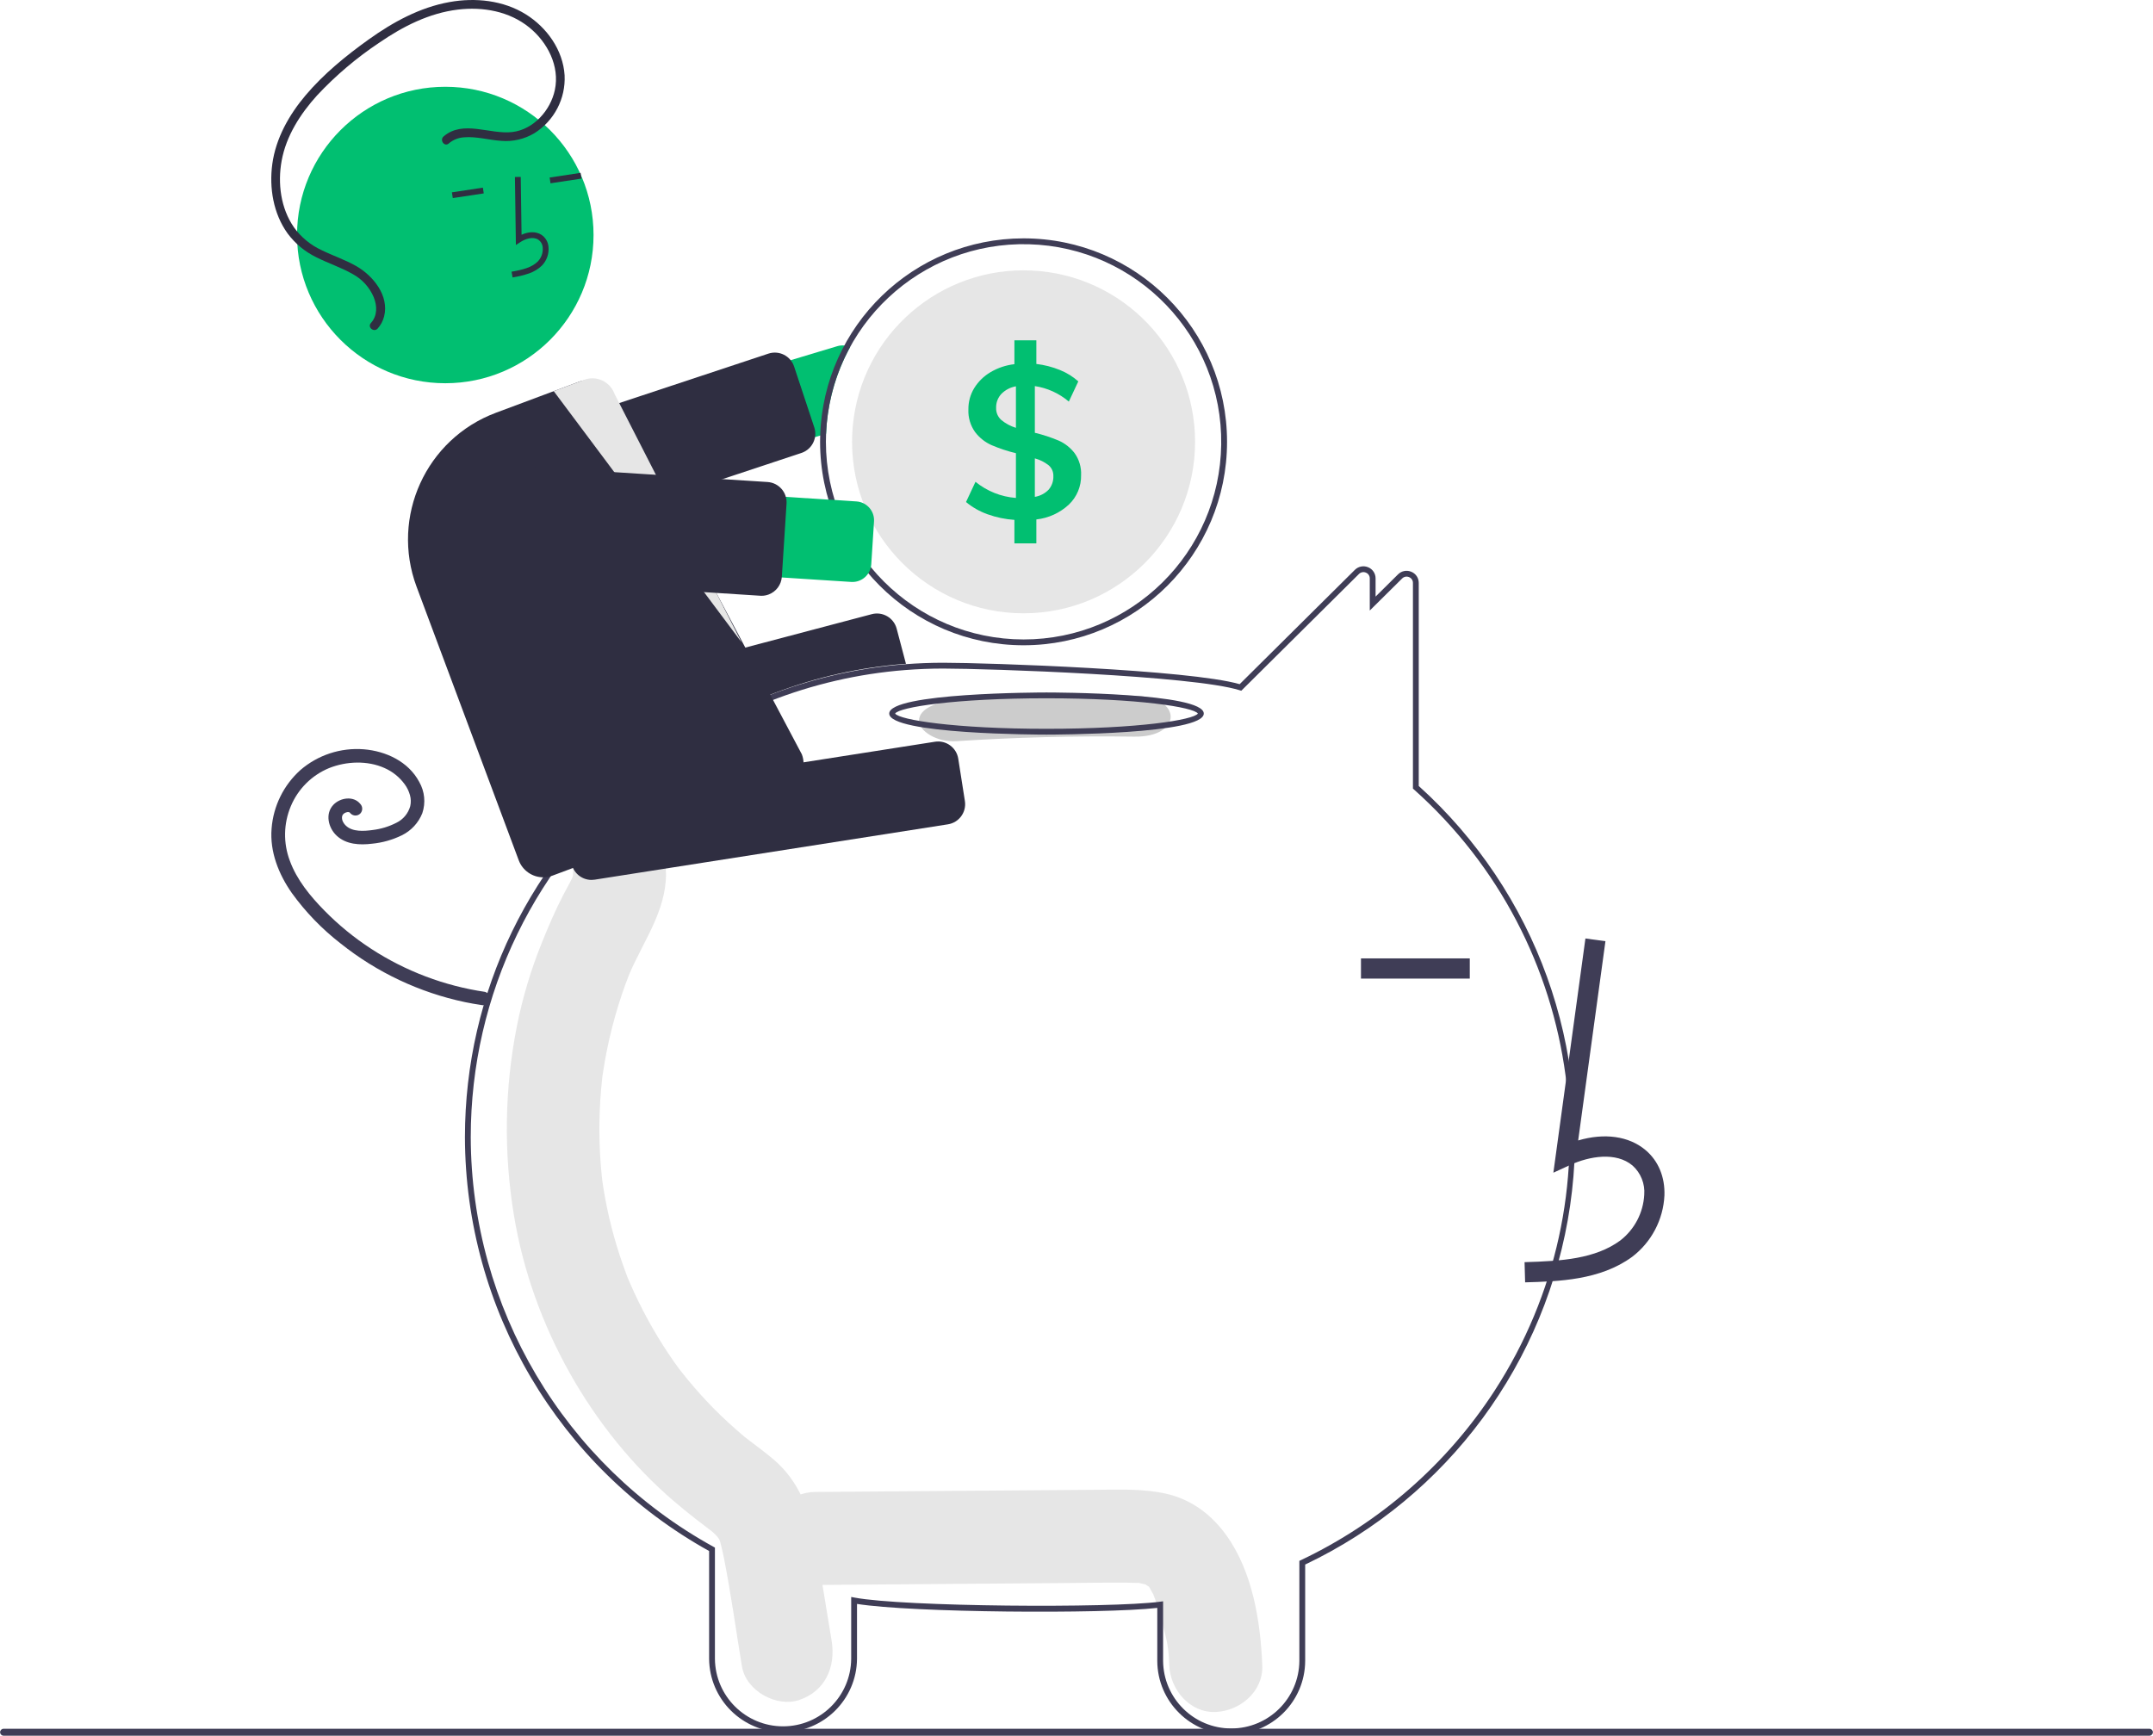
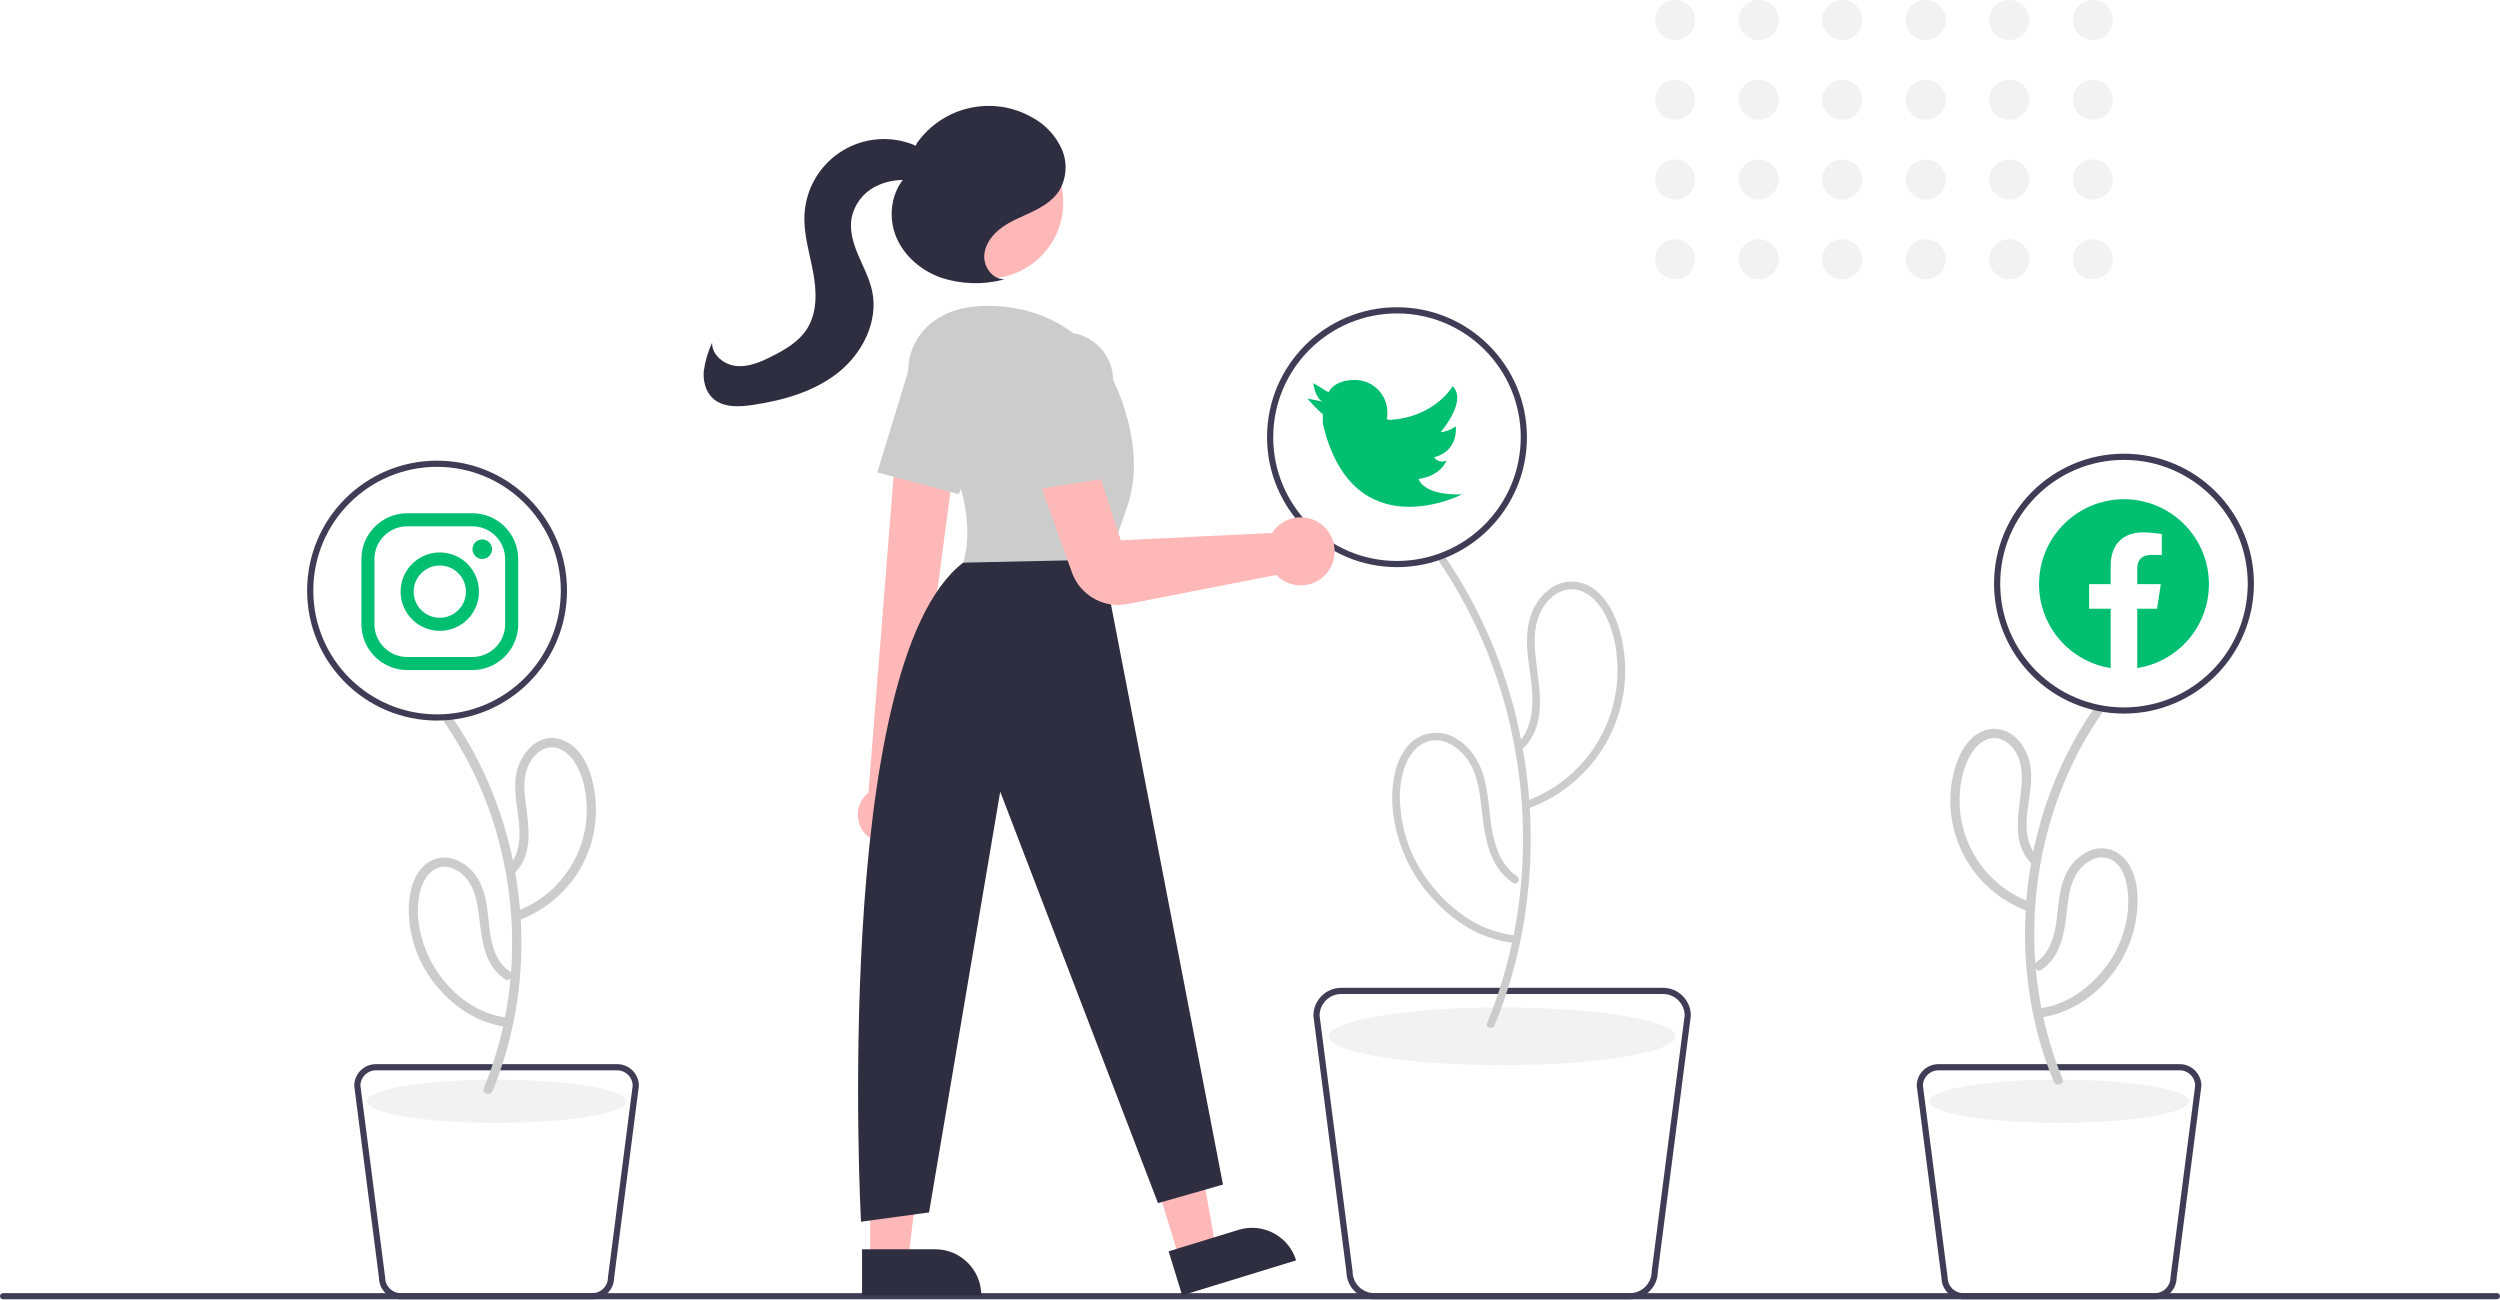
- <svg xmlns="http://www.w3.org/2000/svg" id="b5c524f0-66c4-4225-a3aa-c25cef687e0c" data-name="Layer 1" width="740.675" height="597.175" viewBox="0 0 740.675 597.175">
-   <path d="M651.612,679.719c-5.122-7.172-12.055-12.419-20.771-14.383-7.601-1.713-15.416-1.421-23.142-1.361l-97.692.753c-8.367.065-16.389,7.313-16,16,.386,8.614,7.032,16.069,16,16q42.926-.331,85.851-.662c6.747-.052,13.497-.174,20.244-.152,1.515.005,3.024.085,4.538.102.367.004.631.001.818-.007.047.014.086.027.147.044.79.217,1.6.366,2.394.572-.278.008.515.503.914.671.055.108.171.299.366.595.272.51,1.077,2.059,1.11,2.01a71.762,71.762,0,0,1,2.987,9.393c1.859,7.047,2.268,8.52,2.536,15.132.338,8.352,7.117,16.398,16,16,8.379-.375,16.363-7.042,16-16C663.3,709.333,660.651,692.377,651.612,679.719Z" transform="translate(-229.6623 -151.4124)" fill="#e6e6e6" />
-   <path d="M515.749,715.825c-1.835-11.12-3.635-22.246-5.505-33.36-1.898-11.274-5.774-21.598-14.548-28.997-2.344-1.977-4.775-3.823-7.216-5.663-.858-.647-1.715-1.295-2.563-1.956-.051-.04-.083-.064-.127-.099-.093-.08-.205-.176-.355-.303-3.657-3.095-7.19-6.327-10.556-9.763q-4.483-4.577-8.575-9.545-1.022-1.241-2.019-2.504c-.114-.145-.729-.94-1.135-1.459-.377-.519-1.066-1.457-1.182-1.621q-1.164-1.646-2.286-3.322a156.126,156.126,0,0,1-13.187-24.115q-.547-1.251-1.068-2.517c-.093-.258-.214-.588-.374-1.029-.741-2.038-1.481-4.074-2.159-6.137q-2.16-6.571-3.714-13.336-.768-3.34-1.383-6.715-.317-1.735-.593-3.478c-.03-.193-.21-1.446-.316-2.154-.078-.712-.224-1.972-.243-2.166q-.176-1.756-.312-3.516-.307-3.96-.415-7.933-.185-7.061.253-14.122c.166-2.645.402-5.282.693-7.915.018-.162.031-.29.044-.406.018-.118.038-.251.062-.417.215-1.455.442-2.908.695-4.356a159.294,159.294,0,0,1,3.739-16.313q1.088-3.809,2.363-7.555.568-1.663,1.173-3.314c-.026.071,1.182-3.016,1.198-3.119,4.795-11.329,12.638-21.657,12.648-34.526.007-8.713-7.364-17.06-16-16.657a16.625,16.625,0,0,0-16,16.657c0,.196-.001.363-.001.525-.081.271-.148.498-.208.698-.935,2.032-2.081,3.963-3.107,5.944-2.811,5.423-5.209,11.025-7.488,16.708a159.825,159.825,0,0,0-8.529,28.628,182.098,182.098,0,0,0-.968,65.04c6.204,37.813,26.662,74.009,55.103,98.339,2.468,2.111,4.997,4.152,7.549,6.151,1.056.827,2.121,1.639,3.191,2.446.506.381,2.602,2.034,1.68,1.233,1.982,1.692,2.817,2.543,3.326,3.789.074.288.174.678.311,1.211.359,1.405.7,2.808.983,4.233,2.476,12.451,4.196,25.112,6.264,37.644,1.421,8.611,12.022,14.215,19.682,11.634C513.49,733.312,517.272,725.051,515.749,715.825Z" transform="translate(-229.6623 -151.4124)" fill="#e6e6e6" />
-   <path d="M653.23,748.12a25.374,25.374,0,0,1-25.44-25.25V704.619c-19.109,2.139-84.543,1.644-103.3-1.37v18.892a25.441,25.441,0,0,1-50.88,0v-37.092a163.307,163.307,0,0,1-84-142.388c0-49.83,22.583-96.314,61.959-127.534a164.075,164.075,0,0,1,89.323-35.173c4.427-.347,8.881-.523,13.239-.523,15.352,0,84.619,2.372,101.998,7.372L695.756,347.48a4.16,4.16,0,0,1,4.55-.907,4.1,4.1,0,0,1,2.584,3.847v6.252l7.716-7.642a4.151,4.151,0,0,1,4.546-.908,4.102,4.102,0,0,1,2.587,3.848v69.865a162.759,162.759,0,0,1-39.07,267.866v33.169A25.374,25.374,0,0,1,653.23,748.12ZM629.79,702.351v20.52a23.441,23.441,0,0,0,46.88,0V688.438l.571-.271a162.456,162.456,0,0,0,66.531-58.182,160.325,160.325,0,0,0-27.699-206.96l-.332-.298V351.97a2.103,2.103,0,0,0-1.342-1.996,2.149,2.149,0,0,0-2.381.473l-11.127,11.021V350.42a2.103,2.103,0,0,0-1.342-1.996,2.154,2.154,0,0,0-2.385.477l-40.476,40.164-.575-.18c-16.156-5.057-86.513-7.454-101.982-7.454-4.306,0-8.707.174-13.082.517a162.075,162.075,0,0,0-88.237,34.746c-38.895,30.838-61.202,76.751-61.202,125.967A161.315,161.315,0,0,0,475.094,683.585l.516.286v38.27a23.441,23.441,0,0,0,46.88,0V700.854l1.185.223c16.856,3.171,87.832,3.671,104.985,1.421Z" transform="translate(-229.6623 -151.4124)" fill="#3f3d56" />
-   <path d="M517.66,270.53,406.92,303.81a13.882,13.882,0,0,0,7.99,26.59l96.91-29.13,2.03-.61a67.517,67.517,0,0,1,8.29-29.86,6.165,6.165,0,0,0-2-.52A6.367,6.367,0,0,0,517.66,270.53Z" transform="translate(-229.6623 -151.4124)" fill="#01bf71" />
-   <path d="M412.995,337.495a7.013,7.013,0,0,1-6.638-4.801l-6.925-20.896a6.999,6.999,0,0,1,4.443-8.847l90.131-29.87a7,7,0,0,1,8.847,4.442l6.925,20.896a6.976,6.976,0,0,1-4.193,8.759q-.125.047-.252.088l-90.129,29.869A7.003,7.003,0,0,1,412.995,337.495Z" transform="translate(-229.6623 -151.4124)" fill="#2f2e41" />
-   <path d="M581.79,233.42a70.031,70.031,0,0,0-69.97,67.85c-.02.71-.03,1.43-.03,2.15a70,70,0,1,0,70-70Zm0,138a68.071,68.071,0,0,1-68-68q0-1.395.06-2.76A67.998,67.998,0,1,1,581.79,371.42Z" transform="translate(-229.6623 -151.4124)" fill="#3f3d56" />
-   <path d="M640.79,303.42a59,59,0,0,1-118,0c0-1.87.09-3.71.26-5.53A59,59,0,0,1,640.79,303.42Z" transform="translate(-229.6623 -151.4124)" fill="#e6e6e6" />
-   <path d="M599.36,307.34a14.048,14.048,0,0,0-5.47-4.33,53.139,53.139,0,0,0-8.22-2.7V284.25a23.396,23.396,0,0,1,11.69,5.33l3.26-6.95a21.561,21.561,0,0,0-6.36-3.93,31.259,31.259,0,0,0-8.07-2.07v-8.14h-7.55v8.22a20.672,20.672,0,0,0-8.25,2.77,16.399,16.399,0,0,0-5.59,5.48,13.771,13.771,0,0,0-1.99,7.29,12.463,12.463,0,0,0,2.29,7.8,14.51,14.51,0,0,0,5.7,4.52,52.692,52.692,0,0,0,8.36,2.77v15.39A24.988,24.988,0,0,1,565.25,317.18l-3.26,6.96a24.58,24.58,0,0,0,7.44,4.22,34.161,34.161,0,0,0,9.21,1.92v8.07h7.55v-8.22a19.538,19.538,0,0,0,11.21-5.14,13.59,13.59,0,0,0,4.18-10.1A12.055,12.055,0,0,0,599.36,307.34Zm-20.2-8.73a14.499,14.499,0,0,1-5.03-2.7,5.32,5.32,0,0,1-1.78-4.18,6.726,6.726,0,0,1,1.82-4.81,9.202,9.202,0,0,1,4.99-2.59Zm11.25,21.28a8.557,8.557,0,0,1-4.74,2.47V309.12a13.24,13.24,0,0,1,4.74,2.37,4.658,4.658,0,0,1,1.63,3.7A6.804,6.804,0,0,1,590.41,319.89Z" transform="translate(-229.6623 -151.4124)" fill="#01bf71" />
-   <path d="M416.209,422.184a7.023,7.023,0,0,1-6.775-5.216l-3.77-14.27a7.004,7.004,0,0,1,4.975-8.551l118.941-31.43a7.015,7.015,0,0,1,8.551,4.985l3.194,12.09-.598.046a160.163,160.163,0,0,0-84.108,31.871l-.173.084-38.46,10.16A6.963,6.963,0,0,1,416.209,422.184Z" transform="translate(-229.6623 -151.4124)" fill="#2f2e41" />
-   <path d="M396.51,492.671a98.108,98.108,0,0,1-39.122-14.792A95.527,95.527,0,0,1,341.214,464.65c-4.828-4.924-9.447-10.521-11.838-17.079a25.299,25.299,0,0,1,.331-18.769,24.334,24.334,0,0,1,13.169-13.126c5.99-2.389,13.226-2.644,19.055-.028a17.089,17.089,0,0,1,6.964,5.606,11.435,11.435,0,0,1,1.81,3.758,7.674,7.674,0,0,1,.09,3.759,9.016,9.016,0,0,1-4.774,5.723,24.068,24.068,0,0,1-8.152,2.486c-2.86.39-6.969.745-9.268-1.551a4.669,4.669,0,0,1-1.093-1.611,3.114,3.114,0,0,1-.172-1.458c-.034.217.139-.472.129-.445-.036.102-.194.35.03-.031a3.397,3.397,0,0,1,.233-.363c-.076.098-.243.262.055-.019a1.962,1.962,0,0,1,.914-.564c.138-.04.279-.072.418-.11.353-.096-.352.005.009-.006.139-.004.28-.001.419-.007.354-.016-.349-.097-.01-.011.132.033.262.065.392.106.282.089-.2-.207-.009.014.224.259-.235-.252.019-.001a4.624,4.624,0,0,1,.358.394,2.359,2.359,0,0,0,3.315,0,2.399,2.399,0,0,0,0-3.315c-2.311-2.865-6.877-2.157-9.215.264-2.982,3.088-1.801,7.983,1.1,10.678,3.284,3.051,7.934,3.263,12.158,2.751a29.817,29.817,0,0,0,10.269-2.902,14.398,14.398,0,0,0,7.024-7.588,13.174,13.174,0,0,0-1.056-10.769c-3.729-7.011-11.452-10.606-19.084-11.228a29.812,29.812,0,0,0-21.819,7.163,30.154,30.154,0,0,0-9.888,20.075c-.666,7.996,2.436,15.761,6.959,22.214a84.627,84.627,0,0,0,16.779,17.353,102.473,102.473,0,0,0,42.812,20.191q2.792.577,5.615.988a2.421,2.421,0,0,0,2.883-1.637,2.361,2.361,0,0,0-1.637-2.883Z" transform="translate(-229.6623 -151.4124)" fill="#3f3d56" />
-   <path d="M619.895,390.794q-30.663-.433-61.133,1.556c-6.943.453-12.951,2.907-12.951,7.032,0,3.449,5.96,7.489,12.951,7.032q30.454-1.989,61.133-1.556C636.569,405.094,636.559,391.029,619.895,390.794Z" transform="translate(-229.6623 -151.4124)" fill="#ccc" />
-   <path d="M589.682,404.162c-2.209,0-54.106-.083-54.106-7.251,0-7.168,51.896-7.25,54.106-7.25s54.106.083,54.106,7.25C643.787,404.079,591.891,404.162,589.682,404.162Zm-52.076-7.251c1.42,2.173,20.496,5.251,52.076,5.251s50.656-3.078,52.076-5.251c-1.42-2.173-20.496-5.25-52.076-5.25S539.025,394.738,537.605,396.911Z" transform="translate(-229.6623 -151.4124)" fill="#3f3d56" />
-   <path d="M754.336,592.612c11.488-.319,25.786-.718,36.801-8.764a28.262,28.262,0,0,0,11.121-21.103c.225-6.355-2.071-11.901-6.465-15.614-5.753-4.861-14.154-6.002-23.207-3.341l9.38-68.548-6.886-.943L764.052,554.885l5.75-2.639c6.666-3.058,15.817-4.614,21.504.192a12.215,12.215,0,0,1,4.006,10.062,21.361,21.361,0,0,1-8.275,15.735c-8.572,6.261-19.969,7.069-32.895,7.43Z" transform="translate(-229.6623 -151.4124)" fill="#3f3d56" />
-   <rect x="468.203" y="329.741" width="37.432" height="6.95" fill="#3f3d56" />
-   <path d="M433.148,454.15a7.012,7.012,0,0,1-6.904-5.917L423.959,433.651a7.008,7.008,0,0,1,5.832-8L551.322,406.609a7.007,7.007,0,0,1,7.999,5.832l2.285,14.582a7.007,7.007,0,0,1-5.832,8l-121.531,19.042A7.096,7.096,0,0,1,433.148,454.15Z" transform="translate(-229.6623 -151.4124)" fill="#2f2e41" />
-   <circle cx="153.189" cy="80.855" r="51" fill="#01bf71" />
-   <path d="M411.727,245.463a12.095,12.095,0,0,0,4.367-2.676,8.133,8.133,0,0,0,2.255-6.483,5.472,5.472,0,0,0-2.512-4.164c-1.846-1.135-4.285-1.092-6.747.049l-.284-19.908-2.0.028.334,23.404,1.522-.998c1.765-1.156,4.302-1.994,6.127-.872a3.514,3.514,0,0,1,1.573,2.69,6.146,6.146,0,0,1-1.676,4.834c-2.168,2.151-5.377,2.872-9.039,3.531l.354,1.968A32.963,32.963,0,0,0,411.727,245.463Z" transform="translate(-229.6623 -151.4124)" fill="#2f2e41" />
-   <rect x="418.838" y="211.679" width="10.772" height="2" transform="translate(-256.7253 -85.49311) rotate(-8.61162)" fill="#2f2e41" />
-   <rect x="385.221" y="216.769" width="10.772" height="2" transform="translate(-257.8664 -90.46937) rotate(-8.61162)" fill="#2f2e41" />
-   <path d="M416.555,453.258a9.03,9.03,0,0,1-8.434-5.855L372.957,353.235a46.532,46.532,0,0,1,27.284-59.802L428.833,282.756a8.958,8.958,0,0,1,6.878.239,8.832,8.832,0,0,1,4.675,4.986L505.523,410.964a9.002,9.002,0,0,1-5.257,11.638L419.7,452.687A8.976,8.976,0,0,1,416.555,453.258Z" transform="translate(-229.6623 -151.4124)" fill="#2f2e41" />
-   <path d="M420.158,285.995l64.629,86.426L441.056,286.902a8.079,8.079,0,0,0-10.349-4.846Z" transform="translate(-229.6623 -151.4124)" fill="#e6e6e6" />
-   <path d="M522.49,351.63l-115.395-7.433a13.879,13.879,0,1,1,1.784-27.701l115.395,7.433a6.499,6.499,0,0,1,6.069,6.904l-.949,14.729a6.501,6.501,0,0,1-6.905,6.069Z" transform="translate(-229.6623 -151.4124)" fill="#01bf71" />
-   <path d="M491.655,356.395q-.229,0-.458-.015h-0l-94.756-6.104a6.999,6.999,0,0,1-6.536-7.435l1.62-25.158a7,7,0,0,1,7.436-6.535l94.756,6.103a7.008,7.008,0,0,1,6.535,7.435l-1.62,25.159a7.019,7.019,0,0,1-4.546,6.111A6.926,6.926,0,0,1,491.655,356.395Z" transform="translate(-229.6623 -151.4124)" fill="#2f2e41" />
-   <path d="M382.267,198.353c6.709-5.77,15.923-.608,23.617-1.512,7.361-.865,13.174-7.468,14.659-14.482,1.732-8.184-2.516-16.383-8.777-21.486-6.857-5.589-15.952-7.193-24.57-6.159-9.878,1.185-18.911,5.789-27.017,11.359a121.85,121.85,0,0,0-21.442,18.169c-5.751,6.352-10.624,13.923-12.18,22.47-1.414,7.768-.334,16.375,4.258,22.955a24.205,24.205,0,0,0,9.474,7.805c3.937,1.933,8.138,3.316,11.952,5.502,5.768,3.305,11.374,10.159,9.567,17.291a9.793,9.793,0,0,1-2.226,4.19c-1.291,1.433-3.619-.461-2.325-1.897,2.273-2.523,2.183-5.888.972-8.9a16.272,16.272,0,0,0-7.233-7.954c-3.993-2.283-8.401-3.692-12.494-5.772a27.023,27.023,0,0,1-9.911-8.214c-4.898-6.807-6.363-15.666-5.253-23.861,1.202-8.868,5.759-16.927,11.471-23.68,6.216-7.349,13.852-13.571,21.652-19.159,8.37-5.997,17.617-11.067,27.85-12.9,8.87-1.59,18.485-.611,26.241,4.223,7.24,4.512,12.792,12.274,13.344,20.947a22.235,22.235,0,0,1-10.376,19.942,19.101,19.101,0,0,1-11.41,2.643c-4.262-.273-8.527-1.578-12.816-1.215a8.941,8.941,0,0,0-5.268,2.128c-1.466,1.261-3.213-1.181-1.759-2.431Z" transform="translate(-229.6623 -151.4124)" fill="#2f2e41" />
-   <path d="M969.147,748.588H230.853a1.191,1.191,0,0,1,0-2.381H969.147a1.191,1.191,0,0,1,0,2.381Z" transform="translate(-229.6623 -151.4124)" fill="#3f3d56" />
+ <svg xmlns="http://www.w3.org/2000/svg" id="b7d9a68e-ec0f-41b1-b903-e0a83b419864" data-name="Layer 1" width="808" height="419.93" viewBox="0 0 808 419.93">
+   <path d="M631.154,651.031l-10.659-82.605-.008-.128a9.01,9.01,0,0,1,9-9h104a9.01,9.01,0,0,1,9,9L734.732,628.425l-2.912,22.606a9.01,9.01,0,0,1-9,8.934h-82.666A9.01,9.01,0,0,1,631.154,651.031Zm102.333-89.733h-104a7.008,7.008,0,0,0-7,6.938l7.739,59.935,2.92,22.666.008.129a7.008,7.008,0,0,0,7,7h82.666a7.008,7.008,0,0,0,7-7l10.667-82.729A7.008,7.008,0,0,0,733.487,561.298Z" transform="translate(-196 -240.035)" fill="#3f3d56" />
+   <ellipse cx="485.487" cy="334.93" rx="56" ry="9.333" fill="#f2f2f2" />
+   <path d="M676.639,570.765a156.834,156.834,0,0,0,11.609-59.778,163.21,163.21,0,0,0-11.438-59.879,152.825,152.825,0,0,0-16.209-30.327c-.912-1.323,1.246-2.57,2.151-1.257a158.735,158.735,0,0,1,24.312,56.901,165.83,165.83,0,0,1,1.457,61.615,154.195,154.195,0,0,1-9.479,33.389c-.602,1.462-3.013.822-2.402-.662Z" transform="translate(-196 -240.035)" fill="#ccc" />
+   <path d="M686.981,479.762c3.397-3.681,4.324-8.806,4.297-13.661-.032-5.766-1.449-11.411-1.72-17.161-.243-5.145.537-10.348,3.543-14.648,2.588-3.702,6.668-6.551,11.35-6.289,9.988.56,14.638,12.047,16.079,20.435a47.339,47.339,0,0,1-30.015,52.658c-1.499.572-2.148-1.836-.662-2.402a44.894,44.894,0,0,0,28.729-46.038,36.419,36.419,0,0,0-3.703-13.826c-1.917-3.624-4.897-7.222-9.083-8.149-4.123-.914-7.99,1.373-10.373,4.628-3.005,4.103-3.631,9.063-3.354,14.025.594,10.606,4.888,23.289-3.327,32.19-1.09,1.181-2.848-.584-1.762-1.762Z" transform="translate(-196 -240.035)" fill="#ccc" />
+   <path d="M685.039,525.381c-8.446-5.511-9.289-16.292-10.355-25.371-.603-5.141-1.477-10.604-4.631-14.867-2.595-3.506-6.991-6.519-11.547-5.703-4.016.719-6.731,4.035-8.208,7.64a29.912,29.912,0,0,0-1.751,13.091A45.777,45.777,0,0,0,659.796,527.527a48.843,48.843,0,0,0,11.43,9.908,36.23,36.23,0,0,0,14.449,4.925c1.573.186,1.592,2.68,0,2.491a39.347,39.347,0,0,1-13.88-4.232,46.325,46.325,0,0,1-11.362-8.725,49.581,49.581,0,0,1-14.012-27.983,38.168,38.168,0,0,1,.502-14.515c1.064-4.148,3.191-8.307,6.86-10.712a12.183,12.183,0,0,1,13.059.179c4.474,2.723,7.293,7.252,8.722,12.199,1.754,6.071,1.631,12.462,2.924,18.617,1.086,5.168,3.21,10.552,7.807,13.552,1.338.873.091,3.031-1.257,2.151Z" transform="translate(-196 -240.035)" fill="#ccc" />
+   <path d="M605.504,381.336a42,42,0,1,1,42,42A42.048,42.048,0,0,1,605.504,381.336Zm2,0a40,40,0,1,0,40-40A40.045,40.045,0,0,0,607.504,381.336Z" transform="translate(-196 -240.035)" fill="#3f3d56" />
+   <path d="M623.504,369.834l-5-1s4.2,4.7,5,5h0a20.124,20.124,0,0,1,0,3c9.6,41.2,45,23,45,23-12.9.3-14-5-14-5,7.5-1.1,9-6,9-6a3.09,3.09,0,0,1-4-1c8.1-2.1,7-10,7-10a10.4,10.4,0,0,1-4.9,1.9c.9-1.1,8.5-10.2,3.9-14.9,0,0-5.6,10-20.3,10.9l-1-.2a7.85,7.85,0,0,0,.2-2.2,10.5,10.5,0,0,0-10.5-10.5c-7,0-8.5,4-8.5,4l-5-3C620.504,363.834,621.004,368.834,623.504,369.834Z" transform="translate(-196 -240.035)" fill="#01bf71" />
+   <path d="M892.487,659.965h-62a7.008,7.008,0,0,1-7-6.933L815.487,590.965a7.008,7.008,0,0,1,7-7h78a7.008,7.008,0,0,1,7,7l-.008.128-7.992,61.939A7.008,7.008,0,0,1,892.487,659.965Zm-75-69.062,8,62.062a5.006,5.006,0,0,0,5,5h62a5.006,5.006,0,0,0,5-5l.008-.129,7.991-61.933a5.006,5.006,0,0,0-5-4.938h-78A5.006,5.006,0,0,0,817.487,590.903Z" transform="translate(-196 -240.035)" fill="#3f3d56" />
+   <ellipse cx="665.487" cy="355.93" rx="42" ry="7" fill="#f2f2f2" />
+   <path d="M862.626,588.794a123.717,123.717,0,0,1-9.157-47.09,128.6,128.6,0,0,1,9.007-47.172,120.519,120.519,0,0,1,12.774-23.884c1.098-1.594-1.501-3.096-2.59-1.514a125.983,125.983,0,0,0-19.25,45.015,131.778,131.778,0,0,0-1.208,48.816,122.193,122.193,0,0,0,7.531,26.626c.723,1.761,3.627.99,2.893-.798Z" transform="translate(-196 -240.035)" fill="#ccc" />
+   <path d="M854.32,516.642c-6.125-6.716-1.963-17.141-1.852-25.043a17.941,17.941,0,0,0-3.244-11.254c-2.158-2.862-5.44-4.99-9.142-4.757-8.097.51-11.939,9.613-13.131,16.48a37.924,37.924,0,0,0,24.075,42.296c1.804.692,2.585-2.207.798-2.893a34.972,34.972,0,0,1-22.335-35.797,28.034,28.034,0,0,1,2.933-10.889c1.484-2.753,3.794-5.544,7.04-6.122,3.22-.573,6.098,1.467,7.782,4.061,2.145,3.304,2.414,7.16,2.124,10.998-.633,8.375-3.558,18.036,2.832,25.041,1.304,1.43,3.421-.697,2.121-2.121Z" transform="translate(-196 -240.035)" fill="#ccc" />
+   <path d="M855.75,553.507c6.42-4.239,7.509-12.171,8.293-19.211.458-4.111.948-8.539,3.258-12.087,1.835-2.818,5.091-5.363,8.632-5.011,7.075.703,8.177,10.342,7.891,15.794a35.576,35.576,0,0,1-8.711,21.359c-5.299,6.083-11.97,10.632-20.126,11.614-1.893.228-1.916,3.231,0,3,16.286-1.961,29.246-16.571,31.49-32.5.979-6.947.54-16.303-5.907-20.679a10.036,10.036,0,0,0-10.418-.246,16.222,16.222,0,0,0-7.394,9.368c-1.621,4.877-1.513,10.075-2.483,15.078-.801,4.131-2.375,8.511-6.04,10.93-1.604,1.059-.103,3.658,1.514,2.59Z" transform="translate(-196 -240.035)" fill="#ccc" />
+   <path d="M882.47,470.67a42,42,0,1,1,42-42A42.048,42.048,0,0,1,882.47,470.67Zm0-82a40,40,0,1,0,40,40A40.045,40.045,0,0,0,882.47,388.67Z" transform="translate(-196 -240.035)" fill="#3f3d56" />
+   <path d="M909.926,428.835a27.456,27.456,0,1,0-31.746,27.124v-19.185h-6.973v-7.939h6.973v-6.05c0-6.88,4.1-10.683,10.371-10.683a42.192,42.192,0,0,1,6.147.537v6.757h-3.464c-3.409,0-4.475,2.116-4.475,4.29v5.15h7.614l-1.216,7.939h-6.398v19.186a27.464,27.464,0,0,0,23.167-27.126Z" transform="translate(-196 -240.035)" fill="#01bf71" fill-rule="evenodd" />
+   <path d="M1004,658.965a1.003,1.003,0,0,1-1,1H197a1,1,0,0,1,0-2h806A1.003,1.003,0,0,1,1004,658.965Z" transform="translate(-196 -240.035)" fill="#3f3d56" />
+   <path d="M387.487,659.965h-62a7.008,7.008,0,0,1-7-6.933L310.487,590.965a7.008,7.008,0,0,1,7-7h78a7.008,7.008,0,0,1,7,7l-.008.128-7.992,61.939A7.008,7.008,0,0,1,387.487,659.965Zm-75-69.062,8,62.062a5.006,5.006,0,0,0,5,5h62a5.006,5.006,0,0,0,5-5l.008-.129,7.991-61.933a5.006,5.006,0,0,0-5-4.938h-78A5.006,5.006,0,0,0,312.487,590.903Z" transform="translate(-196 -240.035)" fill="#3f3d56" />
+   <ellipse cx="160.487" cy="355.93" rx="42" ry="7" fill="#f2f2f2" />
+   <path d="M355.241,592.592a125.984,125.984,0,0,0,9.264-48.087,130.9,130.9,0,0,0-9.188-47.955,123.808,123.808,0,0,0-13.002-24.415c-1.088-1.58-3.689-.081-2.59,1.514a123.716,123.716,0,0,1,18.906,44.103,127.75,127.75,0,0,1,1.151,48.007,122.12,122.12,0,0,1-7.433,26.036c-.733,1.785,2.168,2.562,2.893.798Z" transform="translate(-196 -240.035)" fill="#ccc" />
+   <path d="M362.775,521.763c5.415-5.938,4.174-14.22,3.216-21.495-.528-4.013-.997-8.349.519-12.21,1.143-2.911,3.515-5.794,6.732-6.389,3.243-.6,6.122,1.466,7.958,3.957a23.744,23.744,0,0,1,3.893,10.027,34.975,34.975,0,0,1-21.942,38.818c-1.784.684-1.01,3.586.798,2.893a38.862,38.862,0,0,0,18.33-14.545,37.982,37.982,0,0,0,6.17-24.575c-.679-7.154-3.403-16.544-11.001-19.172-7.785-2.693-13.871,5.127-14.749,12.038-.683,5.374.748,10.645,1.119,15.98.303,4.349-.09,9.181-3.163,12.551-1.299,1.424.817,3.551,2.121,2.121Z" transform="translate(-196 -240.035)" fill="#ccc" />
+   <path d="M360.738,553.917c-7.249-4.787-6.186-15.361-7.682-22.788-.828-4.114-2.517-8.109-5.781-10.878-2.886-2.449-6.798-3.867-10.526-2.606-7.397,2.502-8.979,11.786-8.587,18.553a38.912,38.912,0,0,0,9.579,23.275c5.871,6.739,13.276,11.413,22.247,12.493,1.913.23,1.896-2.772,0-3-14.873-1.791-26.558-15.717-28.568-30.098a27.428,27.428,0,0,1,.379-10.753c.768-2.877,2.269-5.93,5.072-7.295,3.217-1.566,6.761-.04,9.12,2.325,2.876,2.884,3.923,6.844,4.518,10.762,1.217,8.018,1.132,17.594,8.716,22.601,1.616,1.067,3.12-1.53,1.514-2.59Z" transform="translate(-196 -240.035)" fill="#ccc" />
+   <path d="M337.258,472.918a42,42,0,1,1,42-42A42.048,42.048,0,0,1,337.258,472.918Zm0-82a40,40,0,1,0,40,40A40.045,40.045,0,0,0,337.258,390.918Z" transform="translate(-196 -240.035)" fill="#3f3d56" />
+   <path d="M348.698,410.14a10.59,10.59,0,0,1,10.559,10.559V441.814a10.59,10.59,0,0,1-10.559,10.559H327.583a10.59,10.59,0,0,1-10.559-10.559V420.699a10.59,10.59,0,0,1,10.559-10.559h21.115m0-4.223H327.583A14.824,14.824,0,0,0,312.802,420.699V441.814A14.824,14.824,0,0,0,327.583,456.595h21.115A14.824,14.824,0,0,0,363.479,441.814V420.699A14.824,14.824,0,0,0,348.698,405.918Z" transform="translate(-196 -240.035)" fill="#01bf71" />
+   <path d="M351.865,420.699a3.161,3.161,0,1,1,.014,0Q351.872,420.699,351.865,420.699Z" transform="translate(-196 -240.035)" fill="#01bf71" />
+   <path d="M338.14,422.81a8.447,8.447,0,1,1-8.447,8.447,8.447,8.447,0,0,1,8.447-8.447m0-4.223a12.669,12.669,0,1,0,12.669,12.669A12.669,12.669,0,0,0,338.14,418.587Z" transform="translate(-196 -240.035)" fill="#01bf71" />
+   <polygon points="381.243 406.999 392.963 403.402 384.667 356.484 367.369 361.792 381.243 406.999" fill="#ffb8b8" />
+   <path d="M575.04,638.476h38.531a0,0,0,0,1,0,0V653.363a0,0,0,0,1,0,0H589.927a14.887,14.887,0,0,1-14.887-14.887v0A0,0,0,0,1,575.04,638.476Z" transform="translate(1155.962 849.0183) rotate(162.9391)" fill="#2f2e41" />
+   <polygon points="281.245 407.269 293.504 407.268 299.337 359.98 281.242 359.981 281.245 407.269" fill="#ffb8b8" />
+   <path d="M474.618,643.8h38.531a0,0,0,0,1,0,0v14.887a0,0,0,0,1,0,0H489.505a14.887,14.887,0,0,1-14.887-14.887v0A0,0,0,0,1,474.618,643.8Z" transform="translate(791.7959 1062.43) rotate(179.9974)" fill="#2f2e41" />
+   <path d="M476.365,510.226a9.162,9.162,0,0,1,.318-14.046l9.505-119.695,19.331,4.83L490.042,498.074a9.212,9.212,0,0,1-13.677,12.152Z" transform="translate(-196 -240.035)" fill="#ffb8b8" />
+   <circle cx="319.076" cy="65.466" r="24.561" fill="#ffb8b8" />
+   <path d="M493.719,372.805c-5.542-7.608-5.713-18.087.257-25.364,3.896-4.749,10.412-8.55,21.292-8.55,29,0,40,23,40,23s12,22,5,42-7,22-7,22l-46-4S515.029,402.059,493.719,372.805Z" transform="translate(-196 -240.035)" fill="#ccc" />
+   <path d="M479.534,392.713l9.91-32.421a15.502,15.502,0,0,1,21.93-9.245h0A15.53,15.53,0,0,1,518.462,371.057l-12.598,28.691Z" transform="translate(-196 -240.035)" fill="#ccc" />
+   <path d="M552.269,420.891l39,202-21,6-51-133-23,136-22,3s-9.65-179.945,33-213Z" transform="translate(-196 -240.035)" fill="#2f2e41" />
+   <path d="M557.365,435.55a15.822,15.822,0,0,1-14.925-10.547l-11.262-31.334,17.484-8.31,9.596,29.297,48.893-2.371a10.6,10.6,0,0,1,.868-1.187h0a11.001,11.001,0,0,1,15.741-1.034,11.132,11.132,0,0,1,1.204,15.062,11,11,0,0,1-15.706,1.479,10.212,10.212,0,0,1-.782-.745l-47.992,9.385A16.25,16.25,0,0,1,557.365,435.55Z" transform="translate(-196 -240.035)" fill="#ffb8b8" />
+   <path d="M524.872,364.795a15.501,15.501,0,0,1,16.362-17.282h0a15.53,15.53,0,0,1,14.535,15.472v31.335l-26.936,4.145Z" transform="translate(-196 -240.035)" fill="#ccc" />
+   <path d="M520.477,330.285c-3.686-.016-6.53-3.897-6.365-7.58s2.639-6.923,5.619-9.093,6.475-3.492,9.798-5.087,6.617-3.586,8.669-6.648a14.716,14.716,0,0,0,1.023-13.504,21.669,21.669,0,0,0-9.333-10.224,28.378,28.378,0,0,0-37.607,8.25l-4.208,11.458c-4.288,5.156-4.968,12.813-2.332,18.98s8.248,10.806,14.581,13.011a35.794,35.794,0,0,0,19.841.595" transform="translate(-196 -240.035)" fill="#2f2e41" />
+   <path d="M498.031,292.125c-1.809-2.899-4.944-4.743-8.186-5.825a25.724,25.724,0,0,0-33.832,23.003c-.344,6.314,1.634,12.489,2.795,18.705s1.393,13.082-2.034,18.396c-2.611,4.048-6.964,6.596-11.261,8.773-3.581,1.814-7.455,3.516-11.453,3.154s-8.016-3.528-7.91-7.541a32.054,32.054,0,0,0-2.682,9.08c-.281,3.156.497,6.561,2.776,8.762,3.313,3.199,8.563,2.965,13.116,2.274,9.857-1.494,19.838-4.295,27.626-10.52s12.955-16.475,10.904-26.231c-.857-4.075-2.87-7.796-4.497-11.63s-2.897-8.027-2.15-12.124a14.735,14.735,0,0,1,7.493-9.982,19.601,19.601,0,0,1,12.523-1.899c2.799.459,6.294,1.173,7.954-1.127a4.508,4.508,0,0,0-.094-4.809,13.248,13.248,0,0,0-3.593-3.56" transform="translate(-196 -240.035)" fill="#2f2e41" />
+   <circle cx="541.388" cy="6.467" r="6.467" fill="#f2f2f2" />
+   <circle cx="541.388" cy="32.24" r="6.467" fill="#f2f2f2" />
+   <circle cx="541.388" cy="58.013" r="6.467" fill="#f2f2f2" />
+   <circle cx="541.388" cy="83.787" r="6.467" fill="#f2f2f2" />
+   <circle cx="568.388" cy="6.467" r="6.467" fill="#f2f2f2" />
+   <circle cx="568.388" cy="32.24" r="6.467" fill="#f2f2f2" />
+   <circle cx="568.388" cy="58.013" r="6.467" fill="#f2f2f2" />
+   <circle cx="568.388" cy="83.787" r="6.467" fill="#f2f2f2" />
+   <circle cx="595.388" cy="6.467" r="6.467" fill="#f2f2f2" />
+   <circle cx="595.388" cy="32.24" r="6.467" fill="#f2f2f2" />
+   <circle cx="595.388" cy="58.013" r="6.467" fill="#f2f2f2" />
+   <circle cx="595.388" cy="83.787" r="6.467" fill="#f2f2f2" />
+   <circle cx="622.388" cy="6.467" r="6.467" fill="#f2f2f2" />
+   <circle cx="622.388" cy="32.24" r="6.467" fill="#f2f2f2" />
+   <circle cx="622.388" cy="58.013" r="6.467" fill="#f2f2f2" />
+   <circle cx="622.388" cy="83.787" r="6.467" fill="#f2f2f2" />
+   <circle cx="649.388" cy="6.467" r="6.467" fill="#f2f2f2" />
+   <circle cx="649.388" cy="32.24" r="6.467" fill="#f2f2f2" />
+   <circle cx="649.388" cy="58.013" r="6.467" fill="#f2f2f2" />
+   <circle cx="649.388" cy="83.787" r="6.467" fill="#f2f2f2" />
+   <circle cx="676.388" cy="6.467" r="6.467" fill="#f2f2f2" />
+   <circle cx="676.388" cy="32.24" r="6.467" fill="#f2f2f2" />
+   <circle cx="676.388" cy="58.013" r="6.467" fill="#f2f2f2" />
+   <circle cx="676.388" cy="83.787" r="6.467" fill="#f2f2f2" />
</svg>
